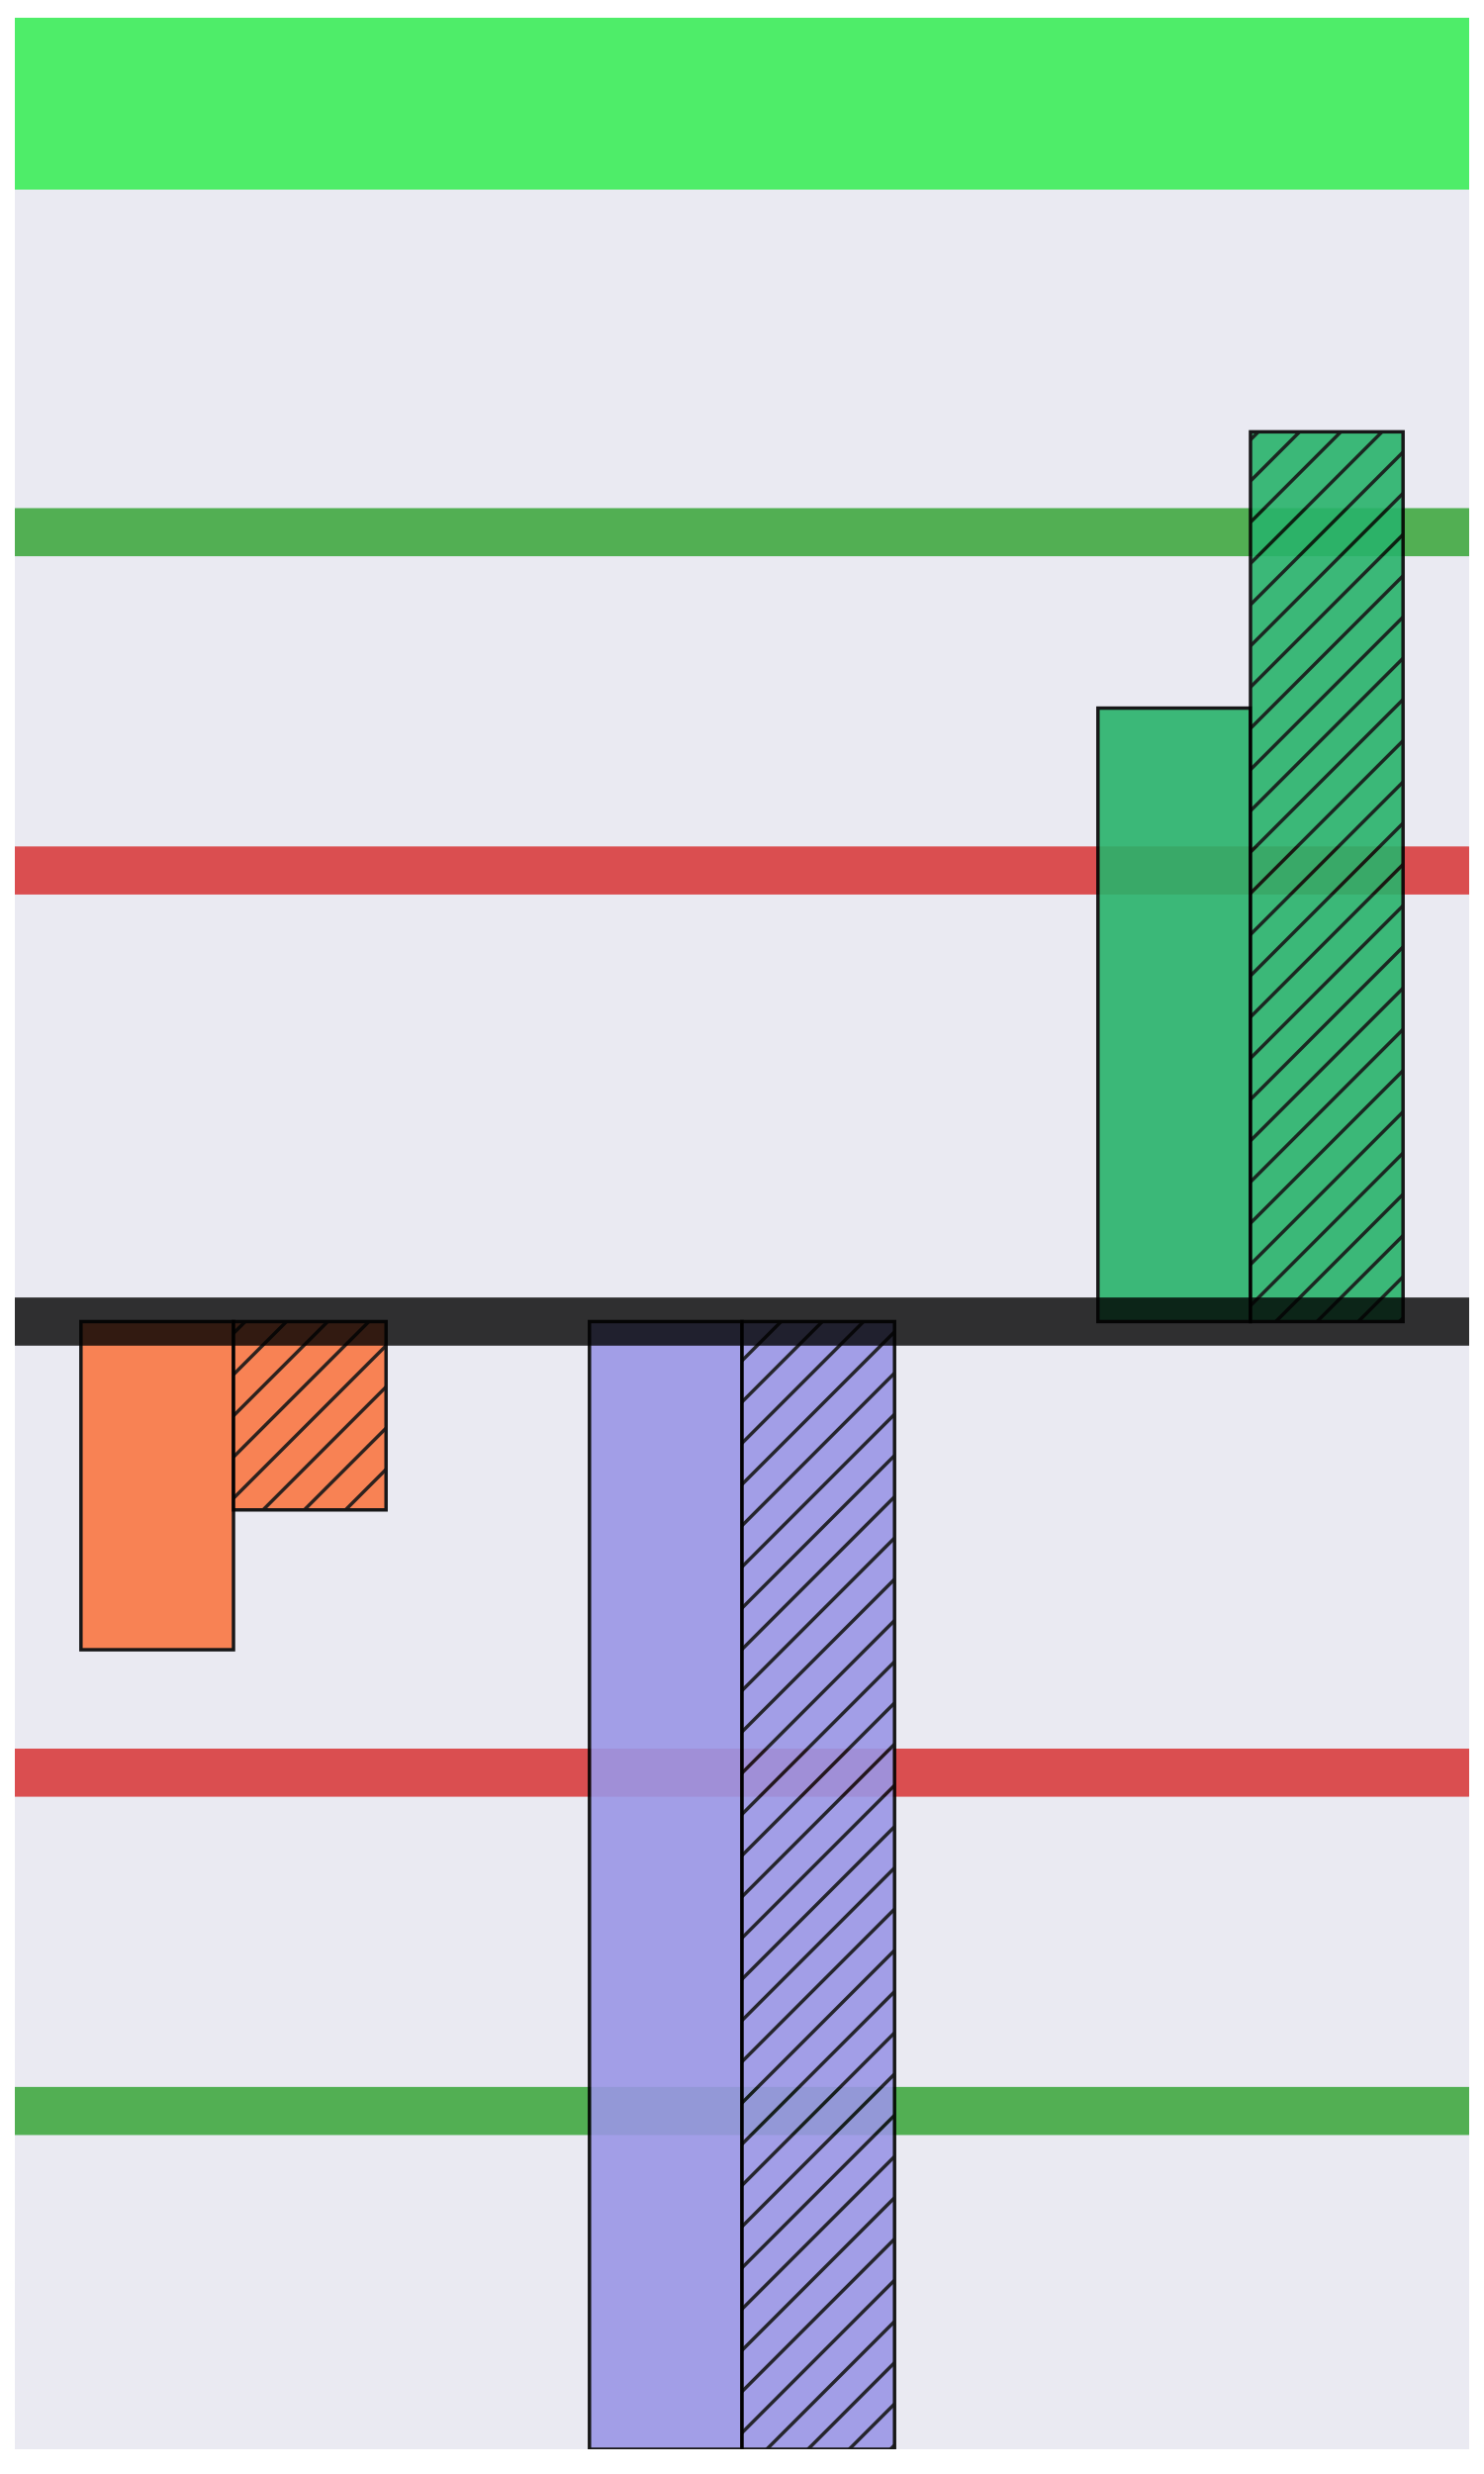
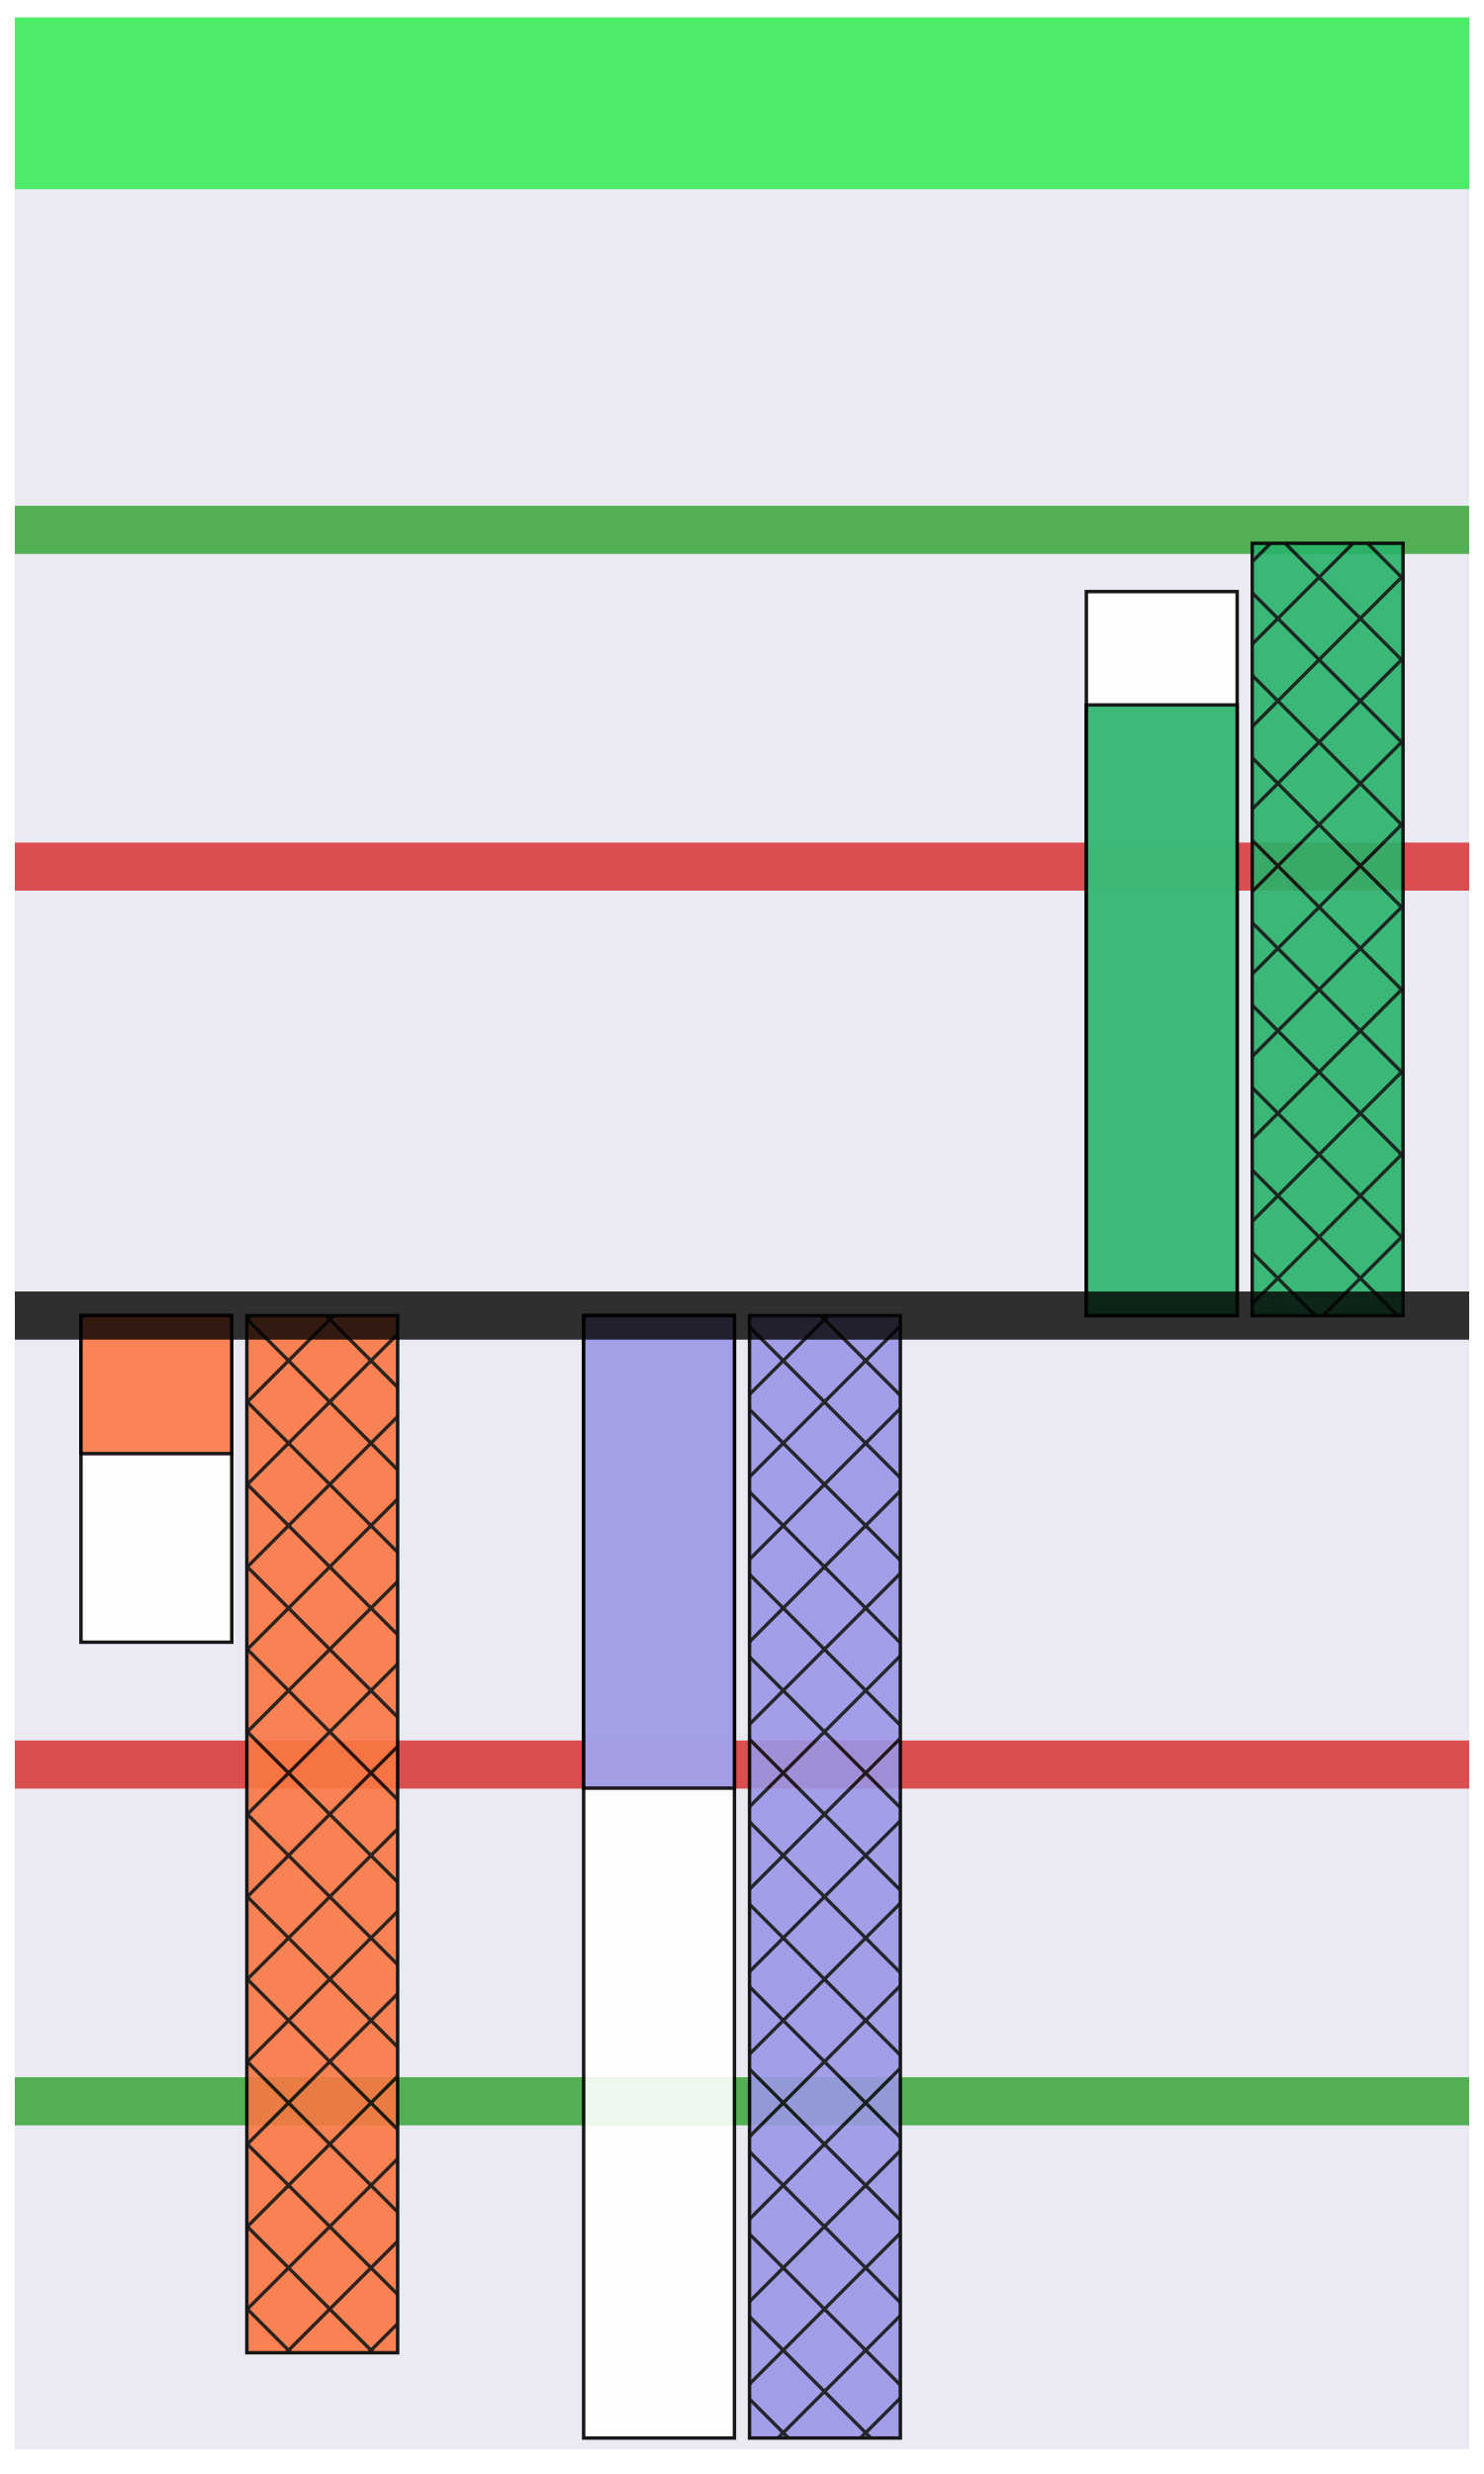
<svg xmlns="http://www.w3.org/2000/svg" width="432pt" height="720pt" viewBox="0 0 432 720" version="1.1">
  <defs>
    <style type="text/css">*{stroke-linejoin: round; stroke-linecap: butt}</style>
  </defs>
  <g id="figure_1">
    <g id="patch_1">
      <path d="M 0 720  L 432 720  L 432 0  L 0 0  z " style="fill: #ffffff" />
    </g>
    <g id="axes_1">
      <g id="patch_2">
        <path d="M 4.32 712.8  L 427.68 712.8  L 427.68 7.2  L 4.32 7.2  z " style="fill: #eaeaf2" />
      </g>
      <g id="matplotlib.axis_1" />
      <g id="matplotlib.axis_2" />
      <g id="line2d_1">
-         <path d="M 4.32 30.173  L 427.68 30.173  " style="fill: none; stroke: #4eed69; stroke-width: 50" />
+         <path d="M 4.32 30.067  L 427.68 30.067  " style="fill: none; stroke: #4eed69; stroke-width: 50" />
      </g>
      <g id="line2d_2">
-         <path d="M 4.32 154.884  L 427.68 154.884  " clip-path="url(#p20946039c1)" style="fill: none; stroke: #2ca02c; stroke-opacity: 0.8; stroke-width: 14; stroke-linecap: round" />
+         <path d="M 4.32 154.2  L 427.68 154.2  " clip-path="url(#p1753c9b286)" style="fill: none; stroke: #2ca02c; stroke-opacity: 0.8; stroke-width: 14; stroke-linecap: round" />
      </g>
      <g id="line2d_3">
-         <path d="M 4.32 253.34  L 427.68 253.34  " clip-path="url(#p20946039c1)" style="fill: none; stroke: #d62728; stroke-opacity: 0.8; stroke-width: 14; stroke-linecap: round" />
+         <path d="M 4.32 252.2  L 427.68 252.2  " clip-path="url(#p1753c9b286)" style="fill: none; stroke: #d62728; stroke-opacity: 0.8; stroke-width: 14; stroke-linecap: round" />
      </g>
      <g id="line2d_4">
-         <path d="M 4.32 614.344  L 427.68 614.344  " clip-path="url(#p20946039c1)" style="fill: none; stroke: #2ca02c; stroke-opacity: 0.8; stroke-width: 14; stroke-linecap: round" />
+         <path d="M 4.32 611.533  L 427.68 611.533  " clip-path="url(#p1753c9b286)" style="fill: none; stroke: #2ca02c; stroke-opacity: 0.8; stroke-width: 14; stroke-linecap: round" />
      </g>
      <g id="line2d_5">
-         <path d="M 4.32 515.888  L 427.68 515.888  " clip-path="url(#p20946039c1)" style="fill: none; stroke: #d62728; stroke-opacity: 0.8; stroke-width: 14; stroke-linecap: round" />
+         <path d="M 4.32 513.533  L 427.68 513.533  " clip-path="url(#p1753c9b286)" style="fill: none; stroke: #d62728; stroke-opacity: 0.8; stroke-width: 14; stroke-linecap: round" />
      </g>
      <g id="patch_3">
        <path d="M 4.32 712.8  L 4.32 7.2  " style="fill: none" />
      </g>
      <g id="patch_4">
        <path d="M 427.68 712.8  L 427.68 7.2  " style="fill: none" />
      </g>
      <g id="patch_5">
        <path d="M 4.32 712.8  L 427.68 712.8  " style="fill: none" />
      </g>
      <g id="patch_6">
        <path d="M 4.32 7.2  L 427.68 7.2  " style="fill: none" />
      </g>
      <g id="patch_7">
-         <path d="M 23.564 384.614  L 67.972 384.614  L 67.972 480.116  L 23.564 480.116  z " clip-path="url(#p20946039c1)" style="fill: #f97743; opacity: 0.9; stroke: #000000; stroke-linejoin: miter" />
+         <path d="M 23.564 382.867  L 67.465 382.867  L 67.465 477.927  L 23.564 477.927  z " clip-path="url(#p1753c9b286)" style="fill: #ffffff; opacity: 0.9; stroke: #000000; stroke-linejoin: miter" />
      </g>
      <g id="patch_8">
-         <path d="M 67.972 384.614  L 112.38 384.614  L 112.38 439.421  L 67.972 439.421  z " clip-path="url(#p20946039c1)" style="fill: url(#h4f0e68ccd7); opacity: 0.9; stroke: #000000; stroke-linejoin: miter" />
+         <path d="M 169.903 382.867  L 213.805 382.867  L 213.805 709.533  L 169.903 709.533  z " clip-path="url(#p1753c9b286)" style="fill: #ffffff; opacity: 0.9; stroke: #000000; stroke-linejoin: miter" />
      </g>
      <g id="patch_9">
-         <path d="M 171.592 384.614  L 216 384.614  L 216 712.8  L 171.592 712.8  z " clip-path="url(#p20946039c1)" style="fill: #9a96e5; opacity: 0.9; stroke: #000000; stroke-linejoin: miter" />
+         <path d="M 316.243 382.867  L 360.144 382.867  L 360.144 172.167  L 316.243 172.167  z " clip-path="url(#p1753c9b286)" style="fill: #ffffff; opacity: 0.9; stroke: #000000; stroke-linejoin: miter" />
      </g>
      <g id="patch_10">
-         <path d="M 216 384.614  L 260.408 384.614  L 260.408 712.8  L 216 712.8  z " clip-path="url(#p20946039c1)" style="fill: url(#h6afc0eb1bb); opacity: 0.9; stroke: #000000; stroke-linejoin: miter" />
+         <path d="M 23.564 382.867  L 67.465 382.867  L 67.465 423.047  L 23.564 423.047  z " clip-path="url(#p1753c9b286)" style="fill: #f97743; opacity: 0.9; stroke: #000000; stroke-linejoin: miter" />
      </g>
      <g id="patch_11">
-         <path d="M 319.62 384.614  L 364.028 384.614  L 364.028 206.081  L 319.62 206.081  z " clip-path="url(#p20946039c1)" style="fill: #28b36a; opacity: 0.9; stroke: #000000; stroke-linejoin: miter" />
+         <path d="M 71.856 382.867  L 115.757 382.867  L 115.757 684.707  L 71.856 684.707  z " clip-path="url(#p1753c9b286)" style="fill: url(#h20ec4171b1); opacity: 0.9; stroke: #000000; stroke-linejoin: miter" />
      </g>
      <g id="patch_12">
-         <path d="M 364.028 384.614  L 408.436 384.614  L 408.436 125.675  L 364.028 125.675  z " clip-path="url(#p20946039c1)" style="fill: url(#h3dae8fb9d6); opacity: 0.9; stroke: #000000; stroke-linejoin: miter" />
+         <path d="M 169.903 382.867  L 213.805 382.867  L 213.805 520.393  L 169.903 520.393  z " clip-path="url(#p1753c9b286)" style="fill: #9a96e5; opacity: 0.9; stroke: #000000; stroke-linejoin: miter" />
+       </g>
+       <g id="patch_13">
+         <path d="M 218.195 382.867  L 262.097 382.867  L 262.097 709.533  L 218.195 709.533  z " clip-path="url(#p1753c9b286)" style="fill: url(#h2ae1cddf96); opacity: 0.9; stroke: #000000; stroke-linejoin: miter" />
+       </g>
+       <g id="patch_14">
+         <path d="M 316.243 382.867  L 360.144 382.867  L 360.144 205.16  L 316.243 205.16  z " clip-path="url(#p1753c9b286)" style="fill: #28b36a; opacity: 0.9; stroke: #000000; stroke-linejoin: miter" />
+       </g>
+       <g id="patch_15">
+         <path d="M 364.535 382.867  L 408.436 382.867  L 408.436 158.12  L 364.535 158.12  z " clip-path="url(#p1753c9b286)" style="fill: url(#h9847b2b28c); opacity: 0.9; stroke: #000000; stroke-linejoin: miter" />
      </g>
      <g id="line2d_6">
-         <path d="M 4.32 384.614  L 427.68 384.614  " clip-path="url(#p20946039c1)" style="fill: none; stroke: #000000; stroke-opacity: 0.8; stroke-width: 14; stroke-linecap: round" />
+         <path d="M 4.32 382.867  L 427.68 382.867  " clip-path="url(#p1753c9b286)" style="fill: none; stroke: #000000; stroke-opacity: 0.8; stroke-width: 14; stroke-linecap: round" />
      </g>
    </g>
  </g>
  <defs>
-     <clipPath id="p20946039c1">
+     <clipPath id="p1753c9b286">
      <rect x="4.32" y="7.2" width="423.36" height="705.6" />
    </clipPath>
  </defs>
  <defs>
-     <pattern id="h4f0e68ccd7" patternUnits="userSpaceOnUse" x="0" y="0" width="72" height="72">
+     <pattern id="h20ec4171b1" patternUnits="userSpaceOnUse" x="0" y="0" width="72" height="72">
      <rect x="0" y="0" width="73" height="73" fill="#f97743" />
-       <path d="M -36 36  L 36 -36  M -30 42  L 42 -30  M -24 48  L 48 -24  M -18 54  L 54 -18  M -12 60  L 60 -12  M -6 66  L 66 -6  M 0 72  L 72 0  M 6 78  L 78 6  M 12 84  L 84 12  M 18 90  L 90 18  M 24 96  L 96 24  M 30 102  L 102 30  M 36 108  L 108 36  " style="fill: #000000; stroke: #000000; stroke-width: 1.0; stroke-linecap: butt; stroke-linejoin: miter; stroke-opacity: 0.9" />
+       <path d="M -36 36  L 36 -36  M -24 48  L 48 -24  M -12 60  L 60 -12  M 0 72  L 72 0  M 12 84  L 84 12  M 24 96  L 96 24  M 36 108  L 108 36  M -36 36  L 36 108  M -24 24  L 48 96  M -12 12  L 60 84  M 0 0  L 72 72  M 12 -12  L 84 60  M 24 -24  L 96 48  M 36 -36  L 108 36  " style="fill: #000000; stroke: #000000; stroke-width: 1.0; stroke-linecap: butt; stroke-linejoin: miter; stroke-opacity: 0.9" />
    </pattern>
-     <pattern id="h6afc0eb1bb" patternUnits="userSpaceOnUse" x="0" y="0" width="72" height="72">
+     <pattern id="h2ae1cddf96" patternUnits="userSpaceOnUse" x="0" y="0" width="72" height="72">
      <rect x="0" y="0" width="73" height="73" fill="#9a96e5" />
-       <path d="M -36 36  L 36 -36  M -30 42  L 42 -30  M -24 48  L 48 -24  M -18 54  L 54 -18  M -12 60  L 60 -12  M -6 66  L 66 -6  M 0 72  L 72 0  M 6 78  L 78 6  M 12 84  L 84 12  M 18 90  L 90 18  M 24 96  L 96 24  M 30 102  L 102 30  M 36 108  L 108 36  " style="fill: #000000; stroke: #000000; stroke-width: 1.0; stroke-linecap: butt; stroke-linejoin: miter; stroke-opacity: 0.9" />
+       <path d="M -36 36  L 36 -36  M -24 48  L 48 -24  M -12 60  L 60 -12  M 0 72  L 72 0  M 12 84  L 84 12  M 24 96  L 96 24  M 36 108  L 108 36  M -36 36  L 36 108  M -24 24  L 48 96  M -12 12  L 60 84  M 0 0  L 72 72  M 12 -12  L 84 60  M 24 -24  L 96 48  M 36 -36  L 108 36  " style="fill: #000000; stroke: #000000; stroke-width: 1.0; stroke-linecap: butt; stroke-linejoin: miter; stroke-opacity: 0.9" />
    </pattern>
-     <pattern id="h3dae8fb9d6" patternUnits="userSpaceOnUse" x="0" y="0" width="72" height="72">
+     <pattern id="h9847b2b28c" patternUnits="userSpaceOnUse" x="0" y="0" width="72" height="72">
      <rect x="0" y="0" width="73" height="73" fill="#28b36a" />
-       <path d="M -36 36  L 36 -36  M -30 42  L 42 -30  M -24 48  L 48 -24  M -18 54  L 54 -18  M -12 60  L 60 -12  M -6 66  L 66 -6  M 0 72  L 72 0  M 6 78  L 78 6  M 12 84  L 84 12  M 18 90  L 90 18  M 24 96  L 96 24  M 30 102  L 102 30  M 36 108  L 108 36  " style="fill: #000000; stroke: #000000; stroke-width: 1.0; stroke-linecap: butt; stroke-linejoin: miter; stroke-opacity: 0.9" />
+       <path d="M -36 36  L 36 -36  M -24 48  L 48 -24  M -12 60  L 60 -12  M 0 72  L 72 0  M 12 84  L 84 12  M 24 96  L 96 24  M 36 108  L 108 36  M -36 36  L 36 108  M -24 24  L 48 96  M -12 12  L 60 84  M 0 0  L 72 72  M 12 -12  L 84 60  M 24 -24  L 96 48  M 36 -36  L 108 36  " style="fill: #000000; stroke: #000000; stroke-width: 1.0; stroke-linecap: butt; stroke-linejoin: miter; stroke-opacity: 0.9" />
    </pattern>
  </defs>
</svg>
